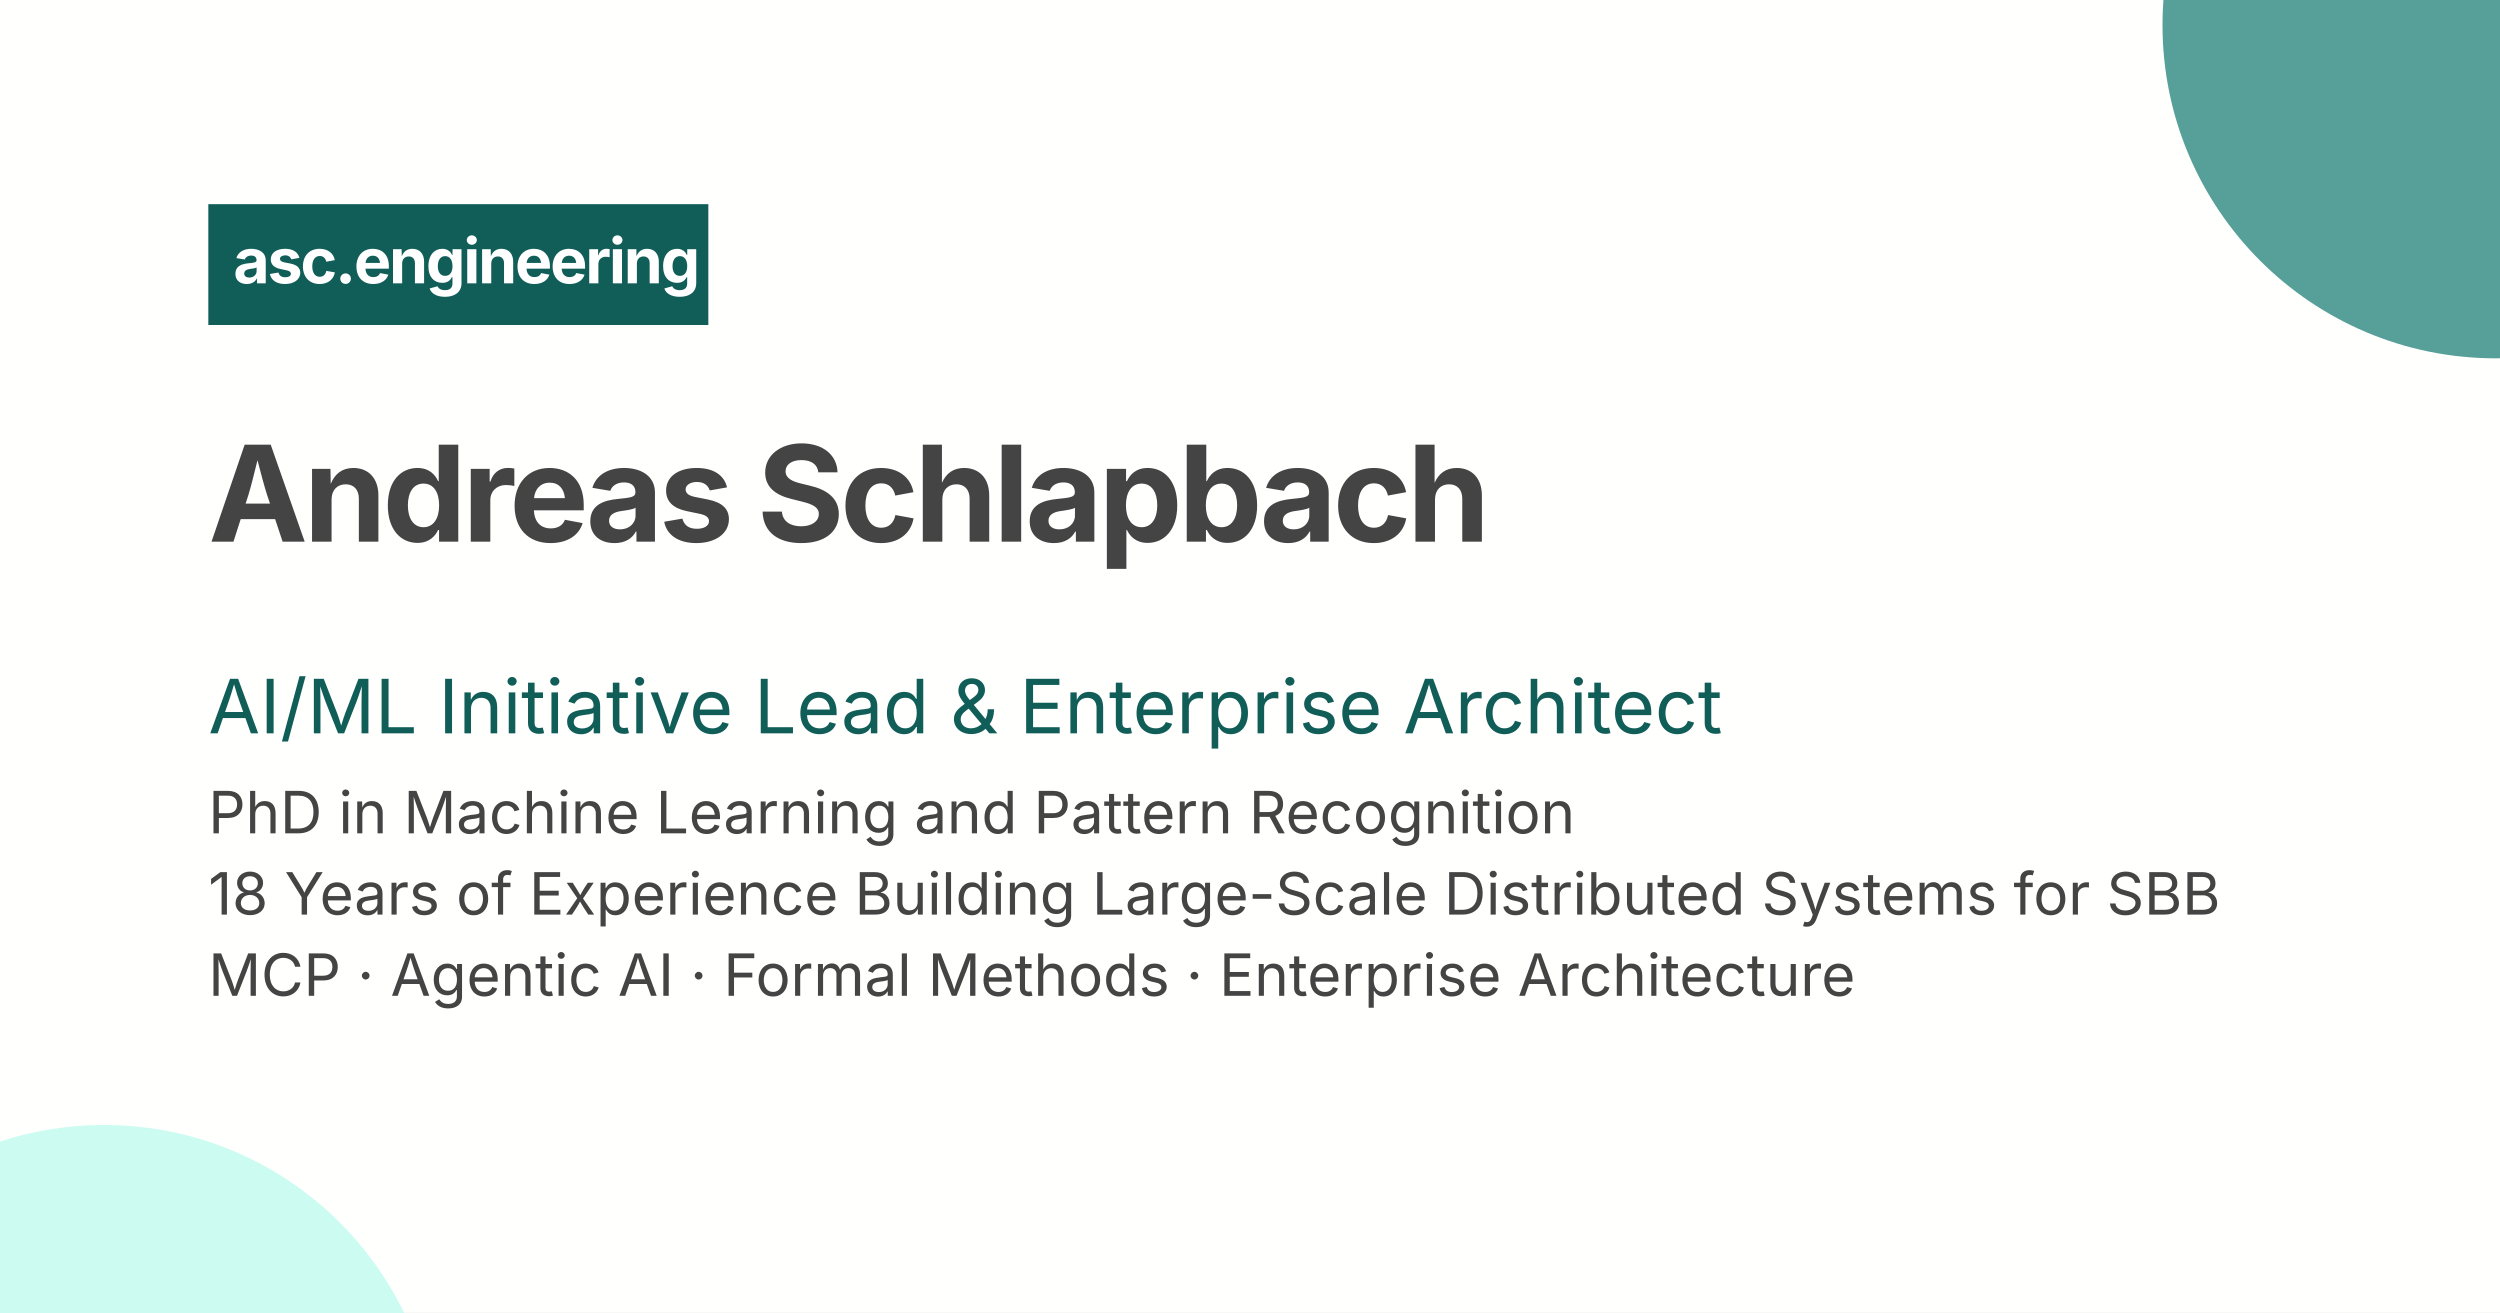
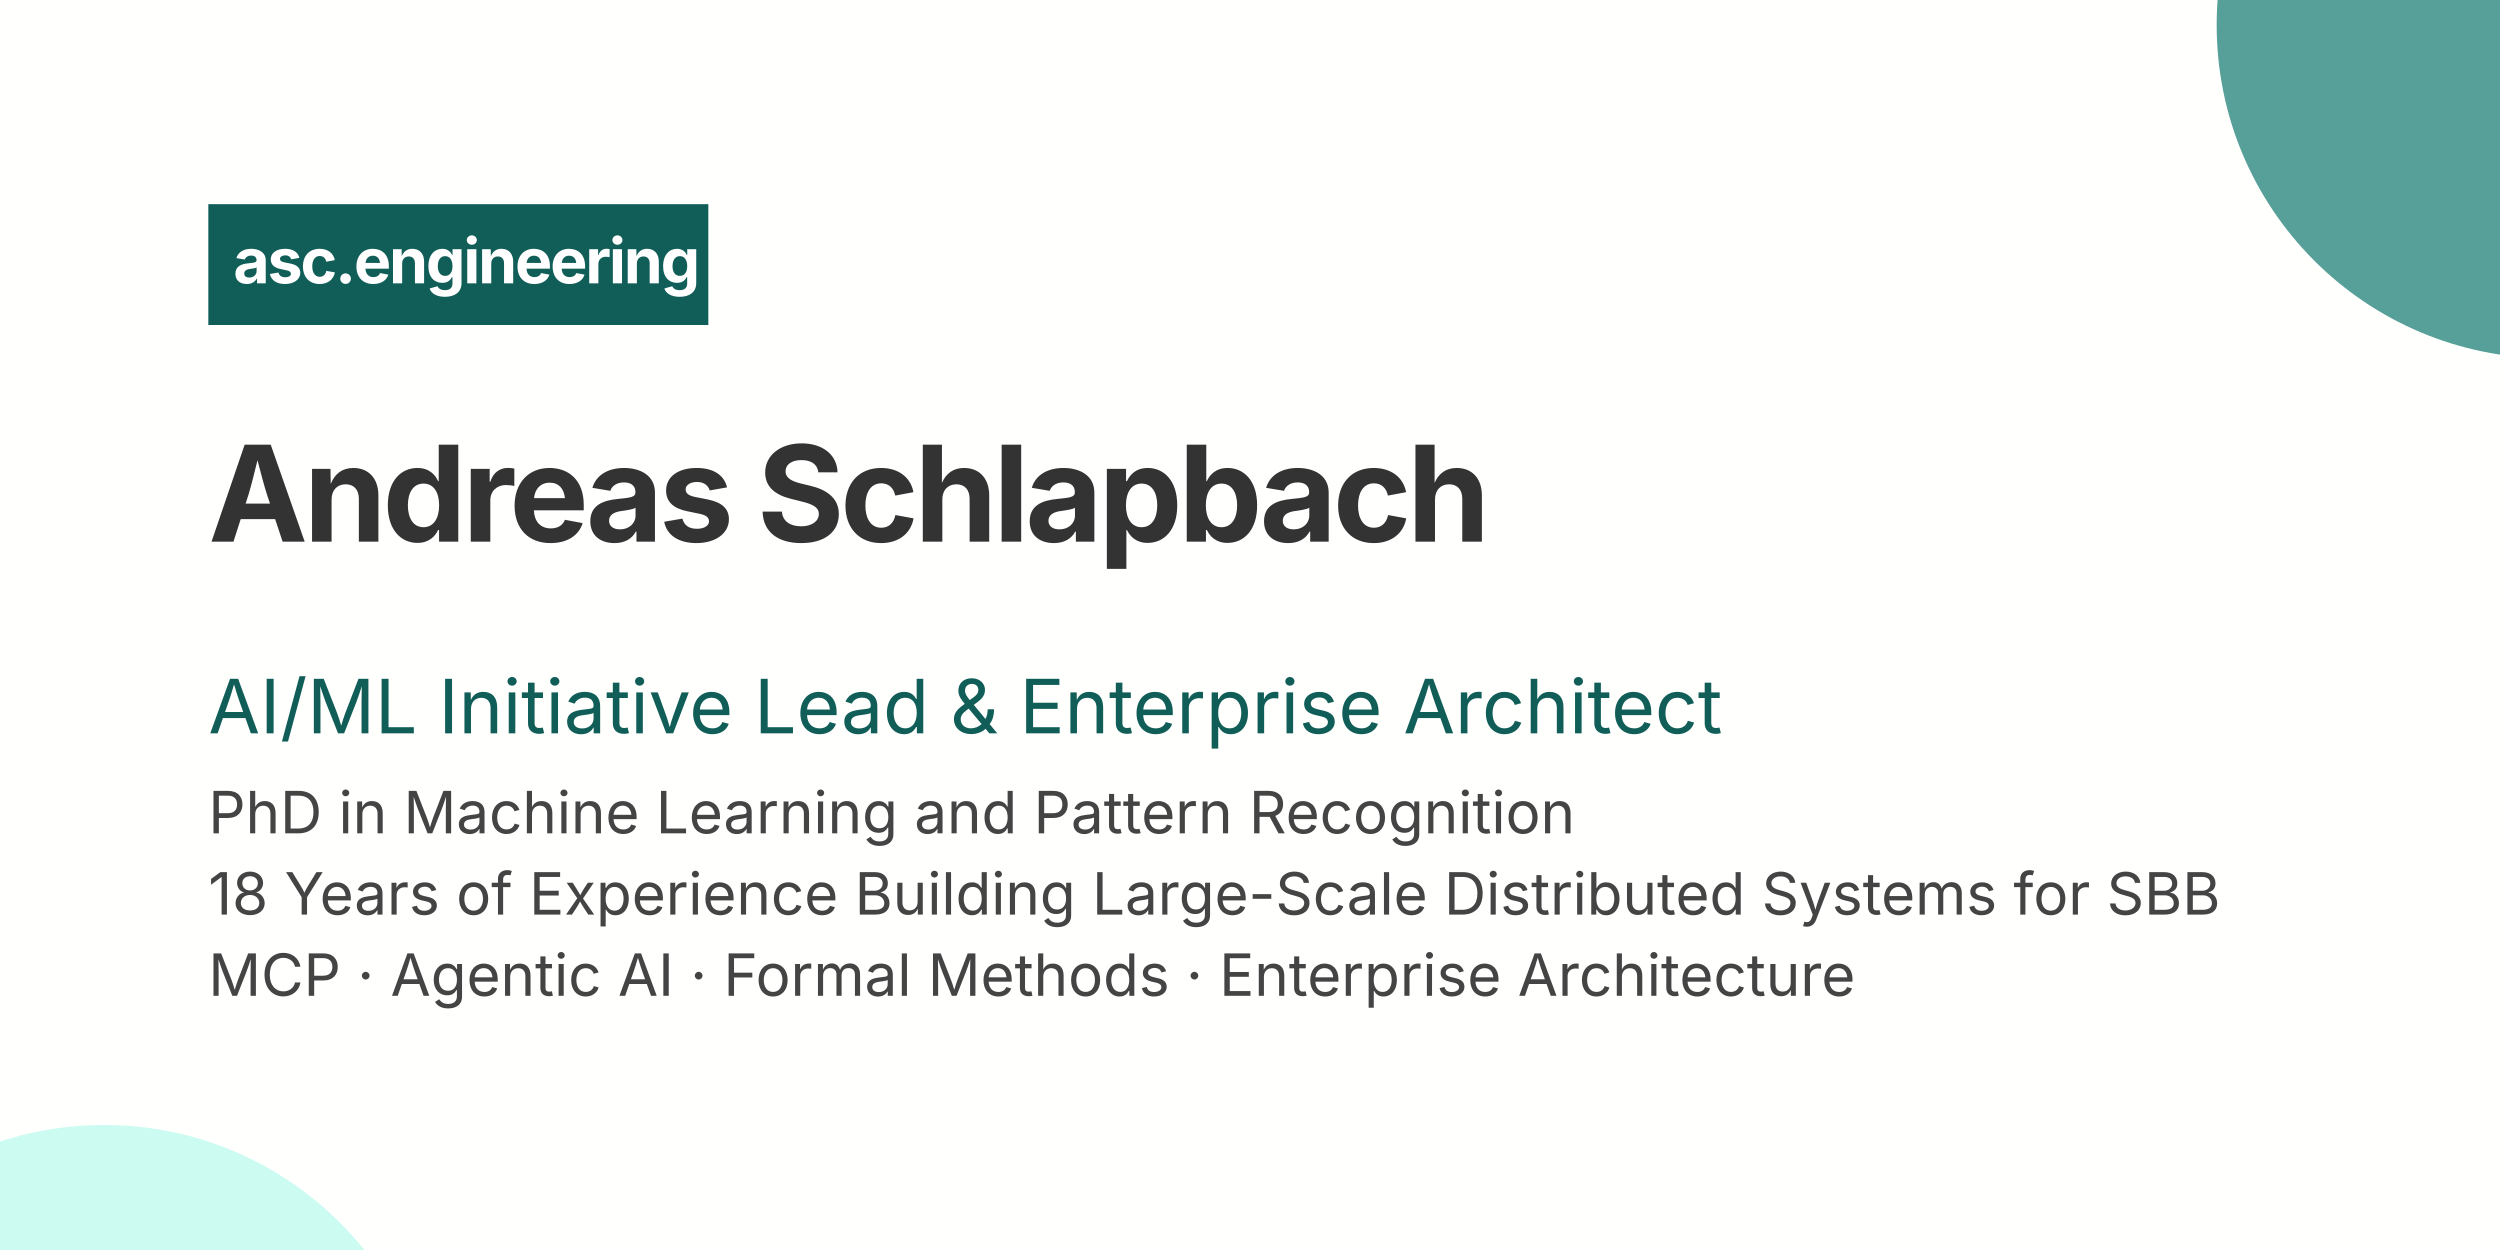
- <svg xmlns="http://www.w3.org/2000/svg" width="1200" height="630" viewBox="0 0 1200 630">
-   <rect width="1200" height="630" fill="#fffffe" />
+ <svg xmlns="http://www.w3.org/2000/svg" width="1200" height="600" viewBox="0 0 1200 600">
+   <rect width="1200" height="600" fill="#fffffe" />
  <rect x="100" y="98" width="240" height="58" fill="#115e59" stroke-width="4" />
  <text x="112" y="136" font-family="IBM Plex Sans, -apple-system, sans-serif" font-size="30" font-weight="bold" fill="#fff" letter-spacing="-1">
    asc.engineering
  </text>
-   <text x="100" y="260" font-family="IBM Plex Sans, -apple-system, sans-serif" font-size="64" font-weight="bold" fill="#444" letter-spacing="-2">
+   <text x="100" y="260" font-family="IBM Plex Sans, -apple-system, sans-serif" font-size="64" font-weight="bold" fill="#333" letter-spacing="-2">
    Andreas Schlapbach
  </text>
  <text x="100" y="352" font-family="IBM Plex Sans, -apple-system, sans-serif" font-size="36" fill="#115e59">
    AI/ML Initiative Lead &amp; Enterprise Architect
  </text>
  <text x="100" y="400" font-family="IBM Plex Sans, -apple-system, sans-serif" font-size="28" fill="#444">
    PhD in Machine Learning and Pattern Recognition
  </text>
  <text x="100" y="439" font-family="IBM Plex Sans, -apple-system, sans-serif" font-size="28" fill="#444">
    18 Years of Experience Building Large-Scale Distributed Systems for SBB
  </text>
  <text x="100" y="478" font-family="IBM Plex Sans, -apple-system, sans-serif" font-size="28" fill="#444">
    MCP · Agentic AI · Formal Methods · Enterprise Architecture
  </text>
-   <circle cx="1198" cy="12" r="160" fill="#0f776e" opacity="0.7" />
+   <circle cx="1224" cy="12" r="160" fill="#0f776e" opacity="0.7" />
  <circle cx="50" cy="700" r="160" fill="#ccfbf1" opacity="1" />
</svg>
